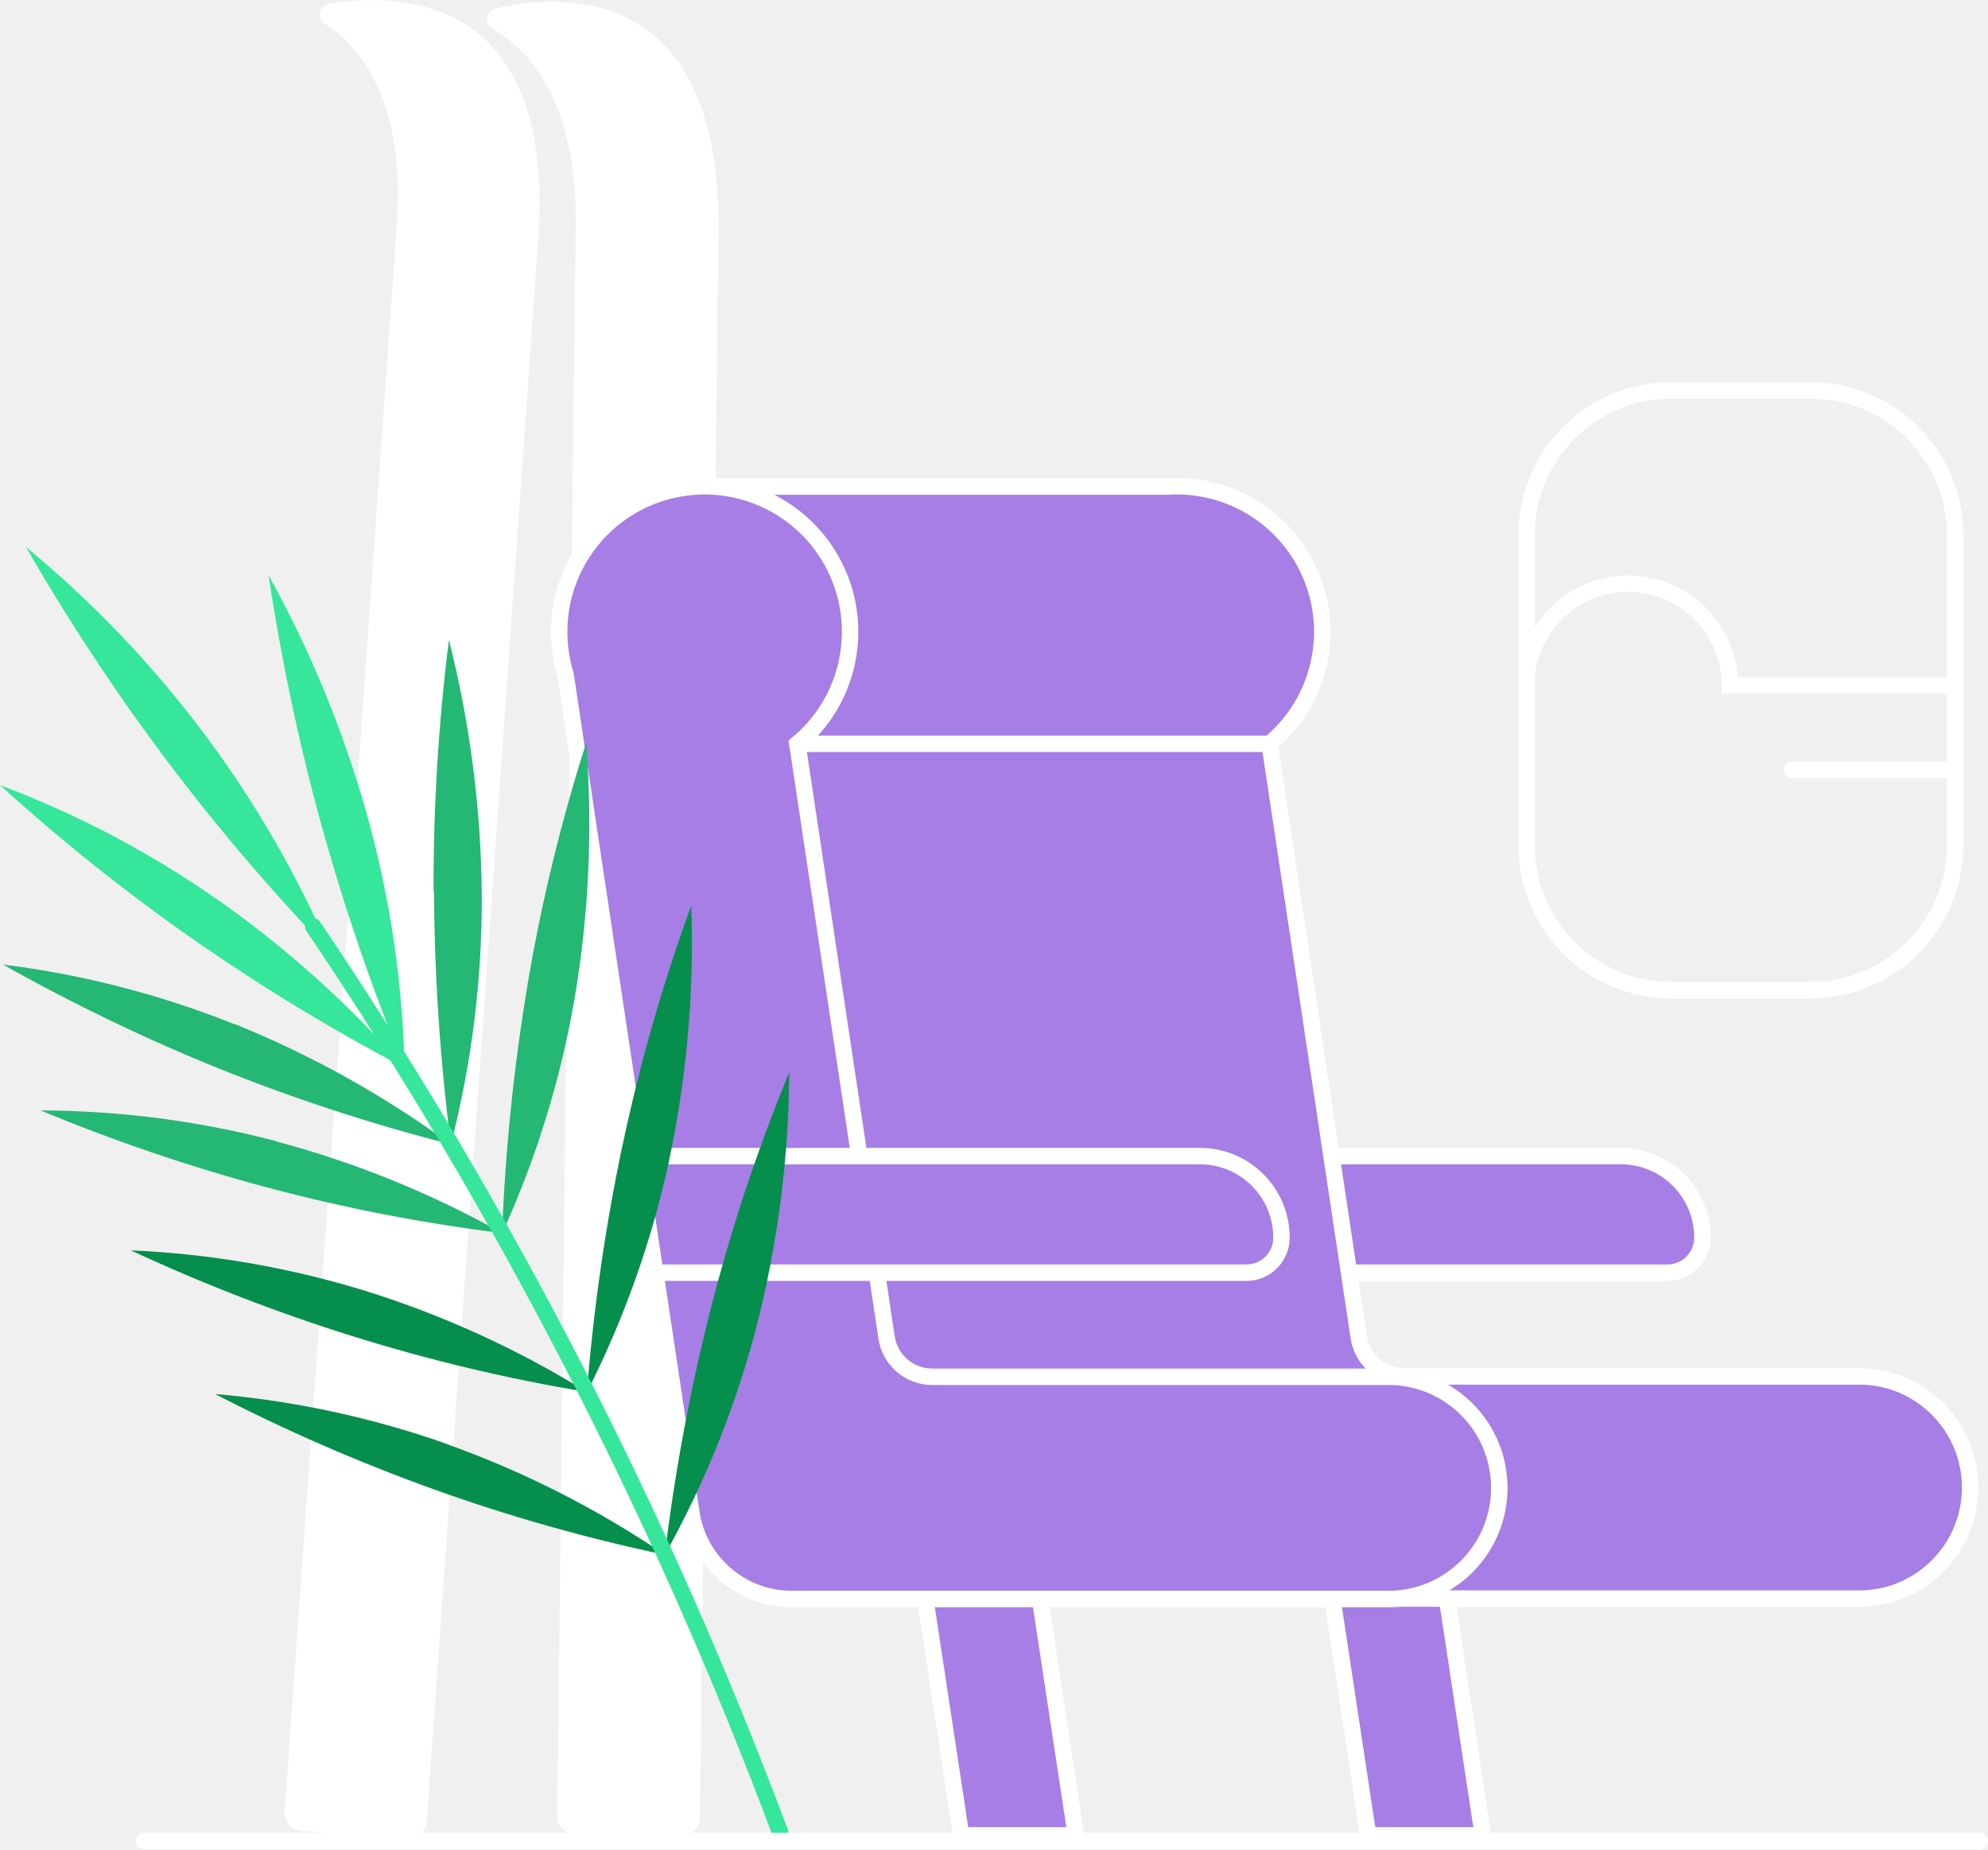
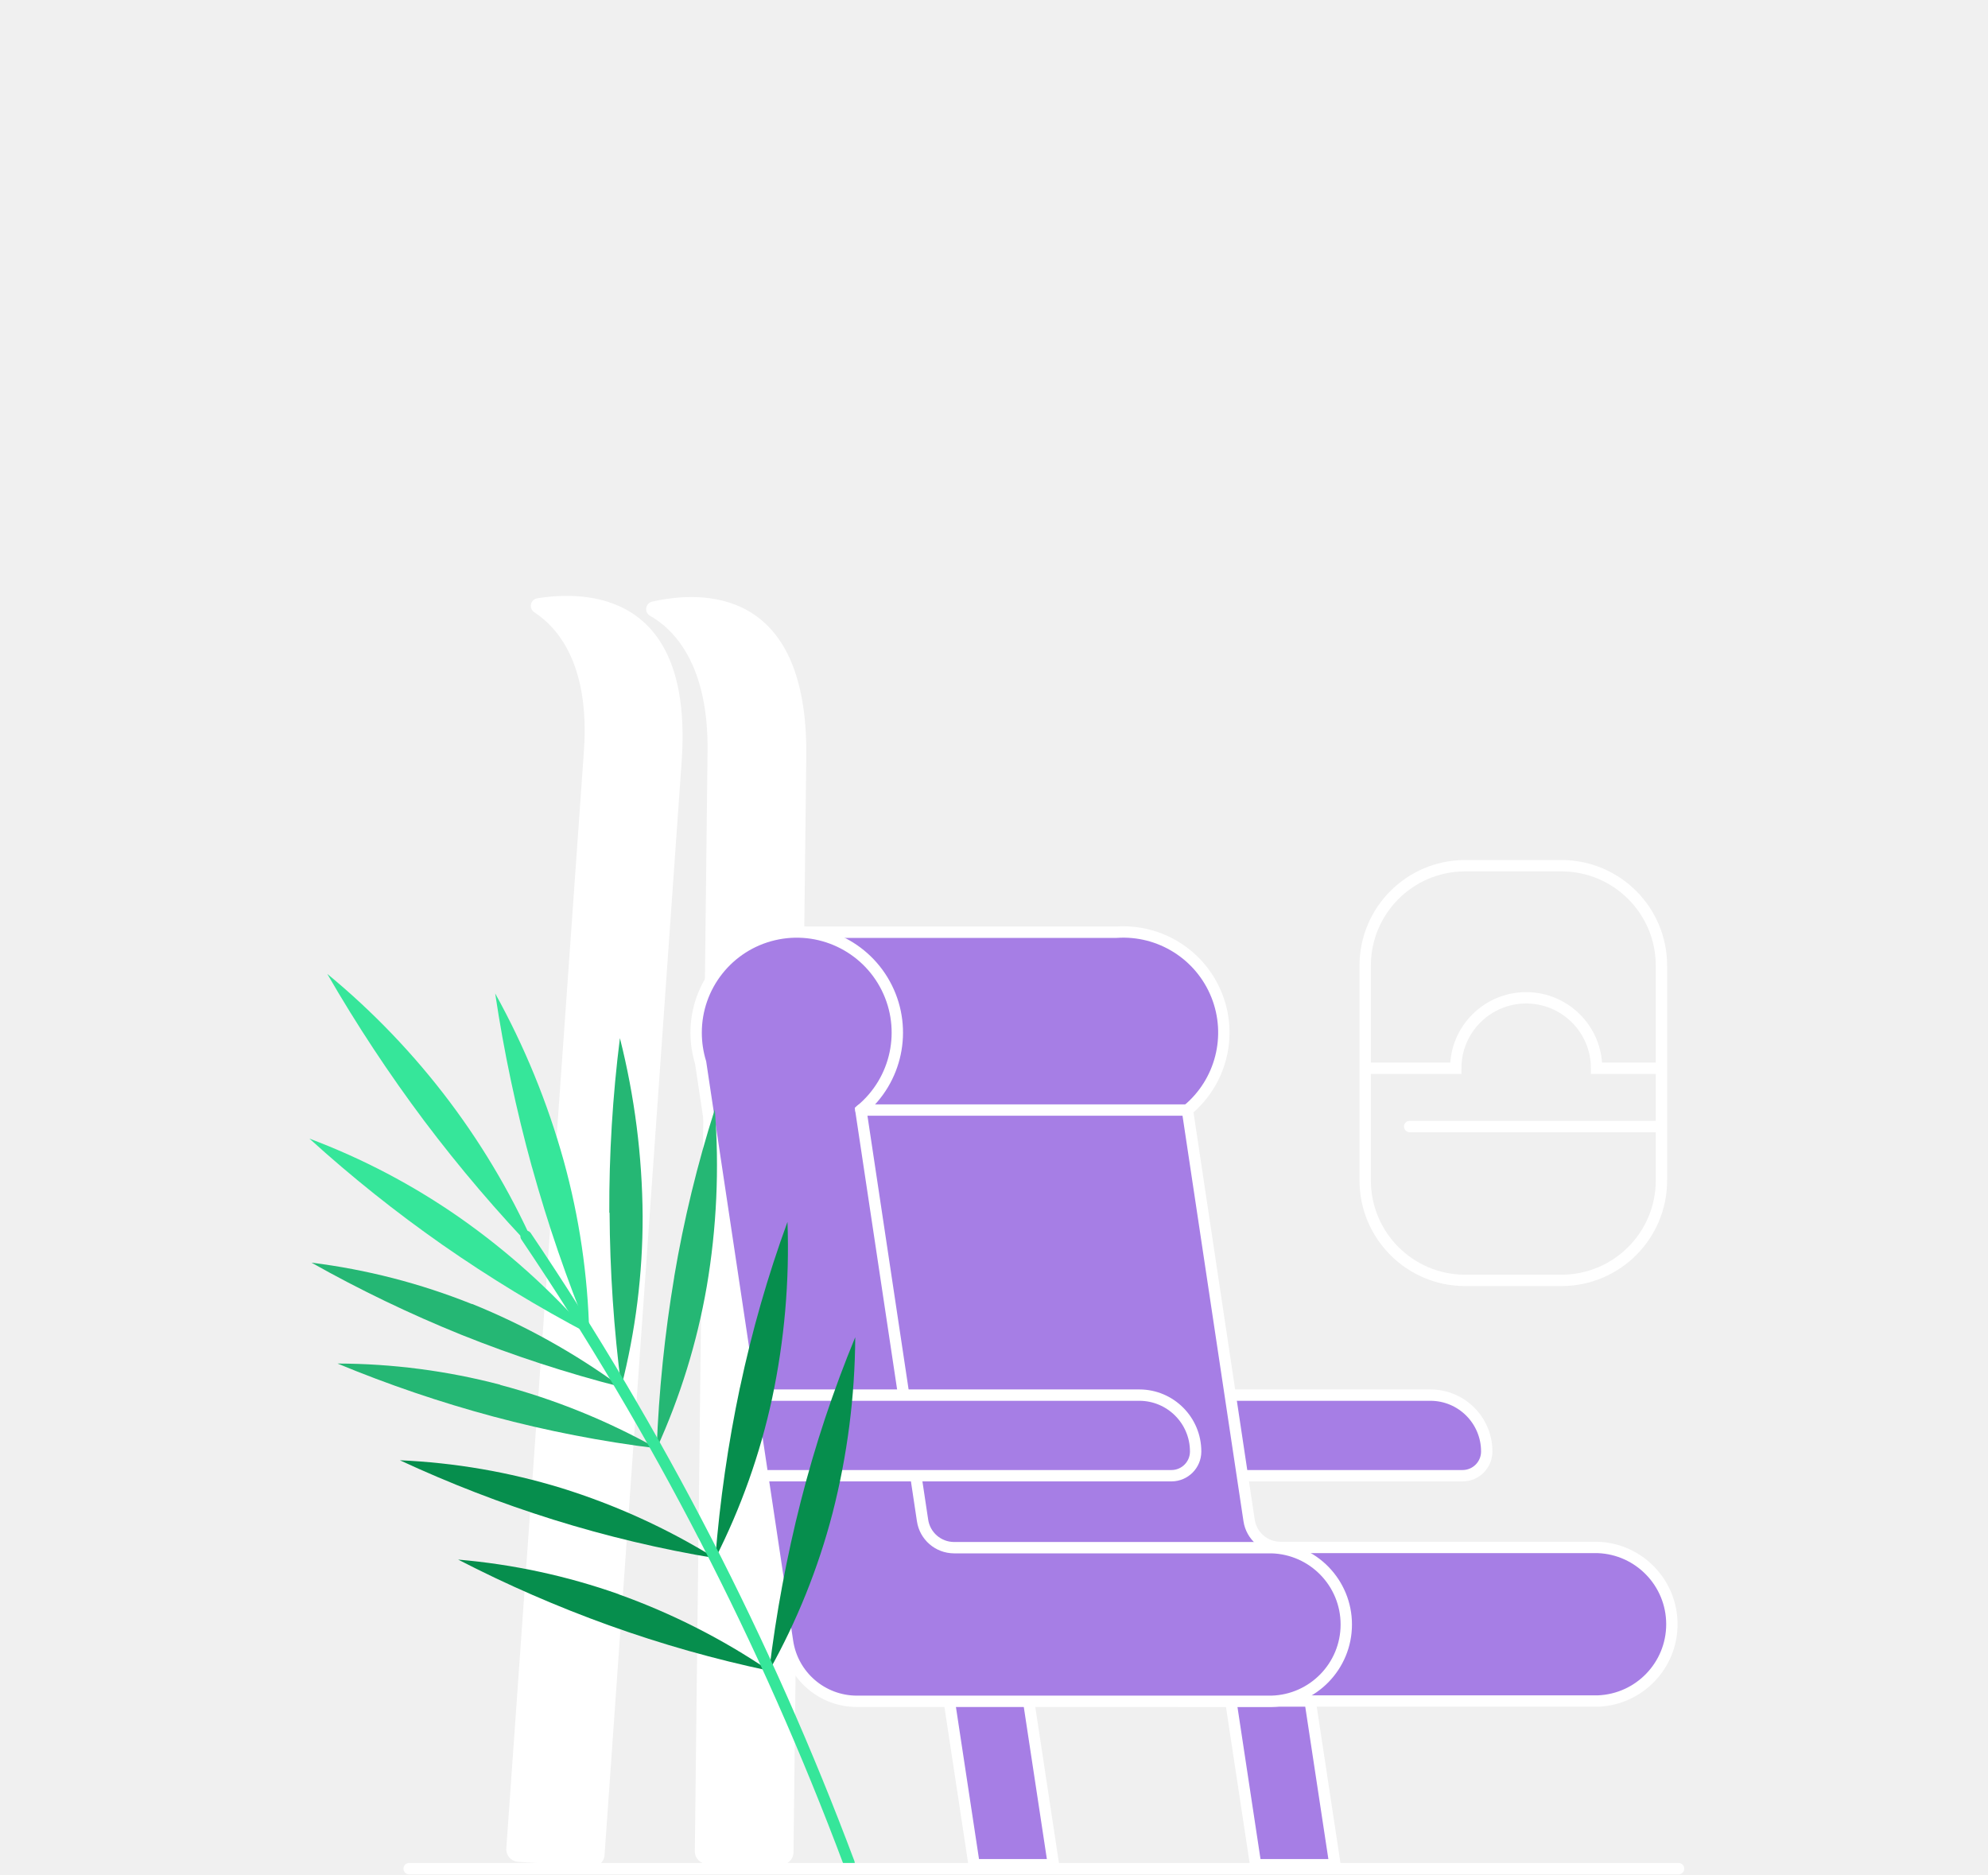
- <svg xmlns="http://www.w3.org/2000/svg" viewBox="0 0 242.04 225.1">
-   <path d="M91.14,327.79a2.2,2.2,0,0,1-2-2.36l13.66-193.17c1.1-15.49-4.8-21.92-8.75-24.47a1.35,1.35,0,0,1,.53-2.45C103,104,122.18,104,120,134.19L106.43,326.67a2.2,2.2,0,0,1-2.35,2Z" transform="translate(-54.48 -104.9)" fill="#fff" />
-   <path d="M124.5,328.17a2.2,2.2,0,0,1-2.17-2.23l2.24-193.63c0.19-15.53-6.07-21.61-10.16-23.91a1.35,1.35,0,0,1,.39-2.47c8.36-1.9,27.49-3,27.15,27.28l-2.25,192.93a2.2,2.2,0,0,1-2.22,2.18Z" transform="translate(-54.48 -104.9)" fill="#fff" />
-   <path d="M275,225.43H257.87a17.6,17.6,0,0,1-17.52-17.58V170a17.6,17.6,0,0,1,17.52-17.58H275A17.6,17.6,0,0,1,292.51,170v37.83A17.61,17.61,0,0,1,275,225.43Z" transform="translate(-54.48 -104.9)" fill="none" stroke="#fff" stroke-width="2" />
-   <path d="M257.5,259.82H196.76V245.63h55.09a9.92,9.92,0,0,1,9.9,9.93,4.26,4.26,0,0,1-4.25,4.25" transform="translate(-54.48 -104.9)" fill="#a67ee5" />
-   <path d="M257.5,259.82H196.76V245.63h55.09a9.92,9.92,0,0,1,9.9,9.93A4.26,4.26,0,0,1,257.5,259.82Z" transform="translate(-54.48 -104.9)" fill="none" stroke="#fff" stroke-miterlimit="10" stroke-width="2" />
-   <polygon points="130.99 223.41 117.02 223.41 110.71 181.82 124.68 181.82 130.99 223.41" fill="#a67ee5" />
-   <polygon points="130.99 223.41 117.02 223.41 110.71 181.82 124.68 181.82 130.99 223.41" fill="none" stroke="#fff" stroke-miterlimit="10" stroke-width="2" />
-   <polygon points="180.54 223.41 166.58 223.41 160.28 181.82 174.24 181.82 180.54 223.41" fill="#a67ee5" />
-   <polygon points="180.54 223.41 166.58 223.41 160.28 181.82 174.24 181.82 180.54 223.41" fill="none" stroke="#fff" stroke-miterlimit="10" stroke-width="2" />
-   <path d="M281.33,272.45H225.44a5.59,5.59,0,0,1-5.53-4.77l-10.86-72.24a17.71,17.71,0,0,0-12.49-31.31H141.48L141.16,267l15.77,23.35,47.19,8.39a12.3,12.3,0,0,0,4.22.75h73a13.53,13.53,0,0,0,0-27.06" transform="translate(-54.48 -104.9)" fill="#a67ee5" />
-   <path d="M281.33,272.45H225.44a5.59,5.59,0,0,1-5.53-4.77l-10.86-72.24a17.71,17.71,0,0,0-12.49-31.31H141.48L141.16,267l15.77,23.35,47.19,8.39a12.3,12.3,0,0,0,4.22.75h73A13.53,13.53,0,0,0,281.33,272.45Z" transform="translate(-54.48 -104.9)" fill="none" stroke="#fff" stroke-miterlimit="10" stroke-width="2" />
-   <path d="M162.42,267.69l-10.86-72.24a17.71,17.71,0,1,0-29-13.61,18,18,0,0,0,.79,5.25L138.65,289a12.36,12.36,0,0,0,12.21,10.54h73a13.53,13.53,0,0,0,0-27.05H167.95a5.62,5.62,0,0,1-5.53-4.78" transform="translate(-54.48 -104.9)" fill="#a67ee5" />
-   <path d="M162.42,267.69l-10.86-72.24a17.71,17.71,0,1,0-29-13.61,18,18,0,0,0,.79,5.25L138.65,289a12.36,12.36,0,0,0,12.21,10.54h73a13.53,13.53,0,0,0,0-27.05H167.95A5.62,5.62,0,0,1,162.42,267.69Z" transform="translate(-54.48 -104.9)" fill="none" stroke="#fff" stroke-miterlimit="10" stroke-width="2" />
-   <path d="M206.26,259.82h-72l-2.13-14.19H200.6a9.92,9.92,0,0,1,9.9,9.93,4.26,4.26,0,0,1-4.25,4.25" transform="translate(-54.48 -104.9)" fill="#a67ee5" />
-   <path d="M206.26,259.82h-72l-2.13-14.19H200.6a9.92,9.92,0,0,1,9.9,9.93A4.26,4.26,0,0,1,206.26,259.82Z" transform="translate(-54.48 -104.9)" fill="none" stroke="#fff" stroke-miterlimit="10" stroke-width="2" />
-   <line x1="97.08" y1="90.54" x2="154.57" y2="90.54" fill="none" stroke="#fff" stroke-linecap="round" stroke-miterlimit="10" stroke-width="2" />
-   <path d="M79.18,194A131,131,0,0,1,94.77,220.9a255,255,0,0,1-20.08-23.55,259,259,0,0,1-17.07-25.88A131.72,131.72,0,0,1,79.18,194" transform="translate(-54.48 -104.9)" fill="#36e69a" />
-   <path d="M80.94,214.39a127.19,127.19,0,0,1,22.8,20.49A242.09,242.09,0,0,1,77.9,219.17a235.86,235.86,0,0,1-23.42-18.7,119.82,119.82,0,0,1,26.46,13.92" transform="translate(-54.48 -104.9)" fill="#36e69a" />
-   <path d="M93.66,205.48a258.38,258.38,0,0,0,10.08,29.39,125.63,125.63,0,0,0-4.5-30.52,135.9,135.9,0,0,0-12.06-29.44,260.33,260.33,0,0,0,6.47,30.57" transform="translate(-54.48 -104.9)" fill="#36e69a" />
-   <path d="M107.32,213.52a250.14,250.14,0,0,0,2.06,30.67,119.93,119.93,0,0,0,3.76-30.05,131.24,131.24,0,0,0-4-31.36,238.1,238.1,0,0,0-1.87,30.74" transform="translate(-54.48 -104.9)" fill="#25b774" />
-   <path d="M83.08,229.56a121.93,121.93,0,0,1,26.29,14.64A225.91,225.91,0,0,1,81.21,235a228.11,228.11,0,0,1-26.37-12.69,113.61,113.61,0,0,1,28.25,7.29" transform="translate(-54.48 -104.9)" fill="#25b774" />
-   <path d="M88.06,243.83A118.11,118.11,0,0,1,115.62,255a211,211,0,0,1-28.78-5.6,220.87,220.87,0,0,1-27.42-9.33,114,114,0,0,1,28.65,3.73" transform="translate(-54.48 -104.9)" fill="#25b774" />
-   <path d="M118.71,224.79a238,238,0,0,0-3.1,30.25,117.11,117.11,0,0,0,8.82-28.54,127.44,127.44,0,0,0,1.42-31.19,213.92,213.92,0,0,0-7.15,29.48" transform="translate(-54.48 -104.9)" fill="#25b774" />
-   <path d="M98.86,262a118.24,118.24,0,0,1,27.07,12.34,212.3,212.3,0,0,1-28.53-6.79,220.78,220.78,0,0,1-27-10.45A114.06,114.06,0,0,1,98.86,262" transform="translate(-54.48 -104.9)" fill="#068e4d" />
-   <path d="M130.27,244.29a236.56,236.56,0,0,0-4.34,30.1,116.94,116.94,0,0,0,10-28.16,127.42,127.42,0,0,0,2.71-31.1,214.43,214.43,0,0,0-8.36,29.16" transform="translate(-54.48 -104.9)" fill="#068e4d" />
-   <path d="M108.9,280.69a118.21,118.21,0,0,1,26.54,13.47,213.62,213.62,0,0,1-28.23-8,221.65,221.65,0,0,1-26.55-11.57,113.82,113.82,0,0,1,28.24,6.08" transform="translate(-54.48 -104.9)" fill="#068e4d" />
-   <path d="M141,264.26a236.09,236.09,0,0,0-5.58,29.9,117.46,117.46,0,0,0,11.15-27.73,127.2,127.2,0,0,0,4-31A214.24,214.24,0,0,0,141,264.26" transform="translate(-54.48 -104.9)" fill="#068e4d" />
-   <path d="M92.62,217.67A529.26,529.26,0,0,1,149.48,328" transform="translate(-54.48 -104.9)" fill="none" stroke="#36e69a" stroke-linecap="round" stroke-linejoin="round" stroke-width="2" />
-   <line x1="17.55" y1="224.1" x2="241.04" y2="224.1" fill="none" stroke="#fff" stroke-linecap="round" stroke-miterlimit="10" stroke-width="2" />
+ <svg xmlns="http://www.w3.org/2000/svg" viewBox="0 0 350 330">
  <defs>
-     <clipPath id="window" transform="translate(0 -70)">
-       <path d="M275,225.43H257.87a17.6,17.6,0,0,1-17.52-17.58V170a17.6,17.6,0,0,1,17.52-17.58H275A17.6,17.6,0,0,1,292.51,170v37.83A17.61,17.61,0,0,1,275,225.43Z" transform="translate(-54.48 -104.9)" />
+     <clipPath id="window">
+       <path d="M275,225.43H257.87a17.6,17.6,0,0,1-17.52-17.58V170a17.6,17.6,0,0,1,17.52-17.58H275A17.6,17.6,0,0,1,292.51,170v37.83A17.61,17.61,0,0,1,275,225.43Z" />
    </clipPath>
  </defs>
-   <g transform="translate(0 70)" clip-path="url(#window)">
-     <line x1="28.18" y1="38.34" x2="91.09" y2="38.34" fill="none" stroke="#fff" stroke-linecap="round" stroke-miterlimit="10" stroke-width="2" />
-     <path d="M41.77,97.54H77.06a12.4,12.4,0,1,1,24.8,0h17.93" transform="translate(-40.77 -69.46)" fill="none" stroke="#fff" stroke-linecap="round" stroke-miterlimit="10" stroke-width="2" />
-     <line x1="218.19" y1="23.72" x2="257.97" y2="23.72" fill="none" stroke="#fff" stroke-linecap="round" stroke-miterlimit="10" stroke-width="2" />
-     <path d="M278.75,82.91H251.39a12.4,12.4,0,1,0-24.8,0H208.65" transform="translate(-40.77 -69.46)" fill="none" stroke="#fff" stroke-linecap="round" stroke-miterlimit="10" stroke-width="2" />
-     <line x1="246.24" y1="13.45" x2="268.43" y2="13.45" fill="none" stroke="#fff" stroke-linecap="round" stroke-miterlimit="10" stroke-width="2" />
+   <g>
+     <path d="M91.14,327.79a2.2,2.2,0,0,1-2-2.36l13.66-193.17c1.1-15.49-4.8-21.92-8.75-24.47a1.35,1.35,0,0,1,.53-2.45C103,104,122.18,104,120,134.19L106.43,326.67a2.2,2.2,0,0,1-2.35,2Z" fill="#fff" />
+     <path d="M124.5,328.17a2.2,2.2,0,0,1-2.17-2.23l2.24-193.63c0.19-15.53-6.07-21.61-10.16-23.91a1.35,1.35,0,0,1,.39-2.47c8.36-1.9,27.49-3,27.15,27.28l-2.25,192.93a2.2,2.2,0,0,1-2.22,2.18Z" fill="#fff" />
+   </g>
+   <g>
+     <path d="M275,225.43H257.87a17.6,17.6,0,0,1-17.52-17.58V170a17.6,17.6,0,0,1,17.52-17.58H275A17.6,17.6,0,0,1,292.51,170v37.83A17.61,17.61,0,0,1,275,225.43Z" fill="none" stroke="#fff" stroke-width="2" />
+   </g>
+   <g clip-path="url(#window)">
+     <g transform="translate(220 160)">
+       <line x1="28.18" y1="38.34" x2="91.09" y2="38.34" fill="none" stroke="#fff" stroke-linecap="round" stroke-miterlimit="10" stroke-width="2" />
+       <path d="M41.77,97.54H77.06a12.4,12.4,0,1,1,24.8,0h17.93" transform="translate(-40.77 -69.46)" fill="none" stroke="#fff" stroke-linecap="round" stroke-miterlimit="10" stroke-width="2" />
+       <line x1="218.19" y1="23.72" x2="257.97" y2="23.72" fill="none" stroke="#fff" stroke-linecap="round" stroke-miterlimit="10" stroke-width="2" />
+       <path d="M278.75,82.91H251.39a12.4,12.4,0,1,0-24.8,0H208.65" transform="translate(-40.77 -69.46)" fill="none" stroke="#fff" stroke-linecap="round" stroke-miterlimit="10" stroke-width="2" />
+       <line x1="246.24" y1="13.45" x2="268.43" y2="13.45" fill="none" stroke="#fff" stroke-linecap="round" stroke-miterlimit="10" stroke-width="2" />
+     </g>
+   </g>
+   <g>
+     <path d="M257.5,259.82H196.76V245.63h55.09a9.92,9.92,0,0,1,9.9,9.93,4.26,4.26,0,0,1-4.25,4.25" fill="#a67ee5" />
+     <path d="M257.5,259.82H196.76V245.63h55.09a9.92,9.92,0,0,1,9.9,9.93A4.26,4.26,0,0,1,257.5,259.82Z" fill="none" stroke="#fff" stroke-miterlimit="10" stroke-width="2" />
+     <polygon points="185.47 328.31 171.5 328.31 165.19 286.72 179.16 286.72 185.47 328.31" fill="#a67ee5" />
+     <polygon points="185.47 328.31 171.5 328.31 165.19 286.72 179.16 286.72 185.47 328.31" fill="none" stroke="#fff" stroke-miterlimit="10" stroke-width="2" />
+     <polygon points="235.03 328.31 221.06 328.31 214.76 286.72 228.72 286.72 235.03 328.31" fill="#a67ee5" />
+     <polygon points="235.03 328.31 221.06 328.31 214.76 286.72 228.72 286.72 235.03 328.31" fill="none" stroke="#fff" stroke-miterlimit="10" stroke-width="2" />
+     <path d="M281.33,272.45H225.44a5.59,5.59,0,0,1-5.53-4.77l-10.86-72.24a17.71,17.71,0,0,0-12.49-31.31H141.48L141.16,267l15.77,23.35,47.19,8.39a12.3,12.3,0,0,0,4.22.75h73a13.53,13.53,0,0,0,0-27.06" fill="#a67ee5" />
+     <path d="M281.33,272.45H225.44a5.59,5.59,0,0,1-5.53-4.77l-10.86-72.24a17.71,17.71,0,0,0-12.49-31.31H141.48L141.16,267l15.77,23.35,47.19,8.39a12.3,12.3,0,0,0,4.22.75h73A13.53,13.53,0,0,0,281.33,272.45Z" fill="none" stroke="#fff" stroke-miterlimit="10" stroke-width="2" />
+     <path d="M162.42,267.69l-10.86-72.24a17.71,17.71,0,1,0-29-13.61,18,18,0,0,0,.79,5.25L138.65,289a12.36,12.36,0,0,0,12.21,10.54h73a13.53,13.53,0,0,0,0-27.05H167.95a5.62,5.62,0,0,1-5.53-4.78" fill="#a67ee5" />
+     <path d="M162.42,267.69l-10.86-72.24a17.71,17.71,0,1,0-29-13.61,18,18,0,0,0,.79,5.25L138.65,289a12.36,12.36,0,0,0,12.21,10.54h73a13.53,13.53,0,0,0,0-27.05H167.95A5.62,5.62,0,0,1,162.42,267.69Z" fill="none" stroke="#fff" stroke-miterlimit="10" stroke-width="2" />
+     <path d="M206.26,259.82h-72l-2.13-14.19H200.6a9.92,9.92,0,0,1,9.9,9.93,4.26,4.26,0,0,1-4.25,4.25" fill="#a67ee5" />
+     <path d="M206.26,259.82h-72l-2.13-14.19H200.6a9.92,9.92,0,0,1,9.9,9.93A4.26,4.26,0,0,1,206.26,259.82Z" fill="none" stroke="#fff" stroke-miterlimit="10" stroke-width="2" />
+     <line x1="151.57" y1="195.44" x2="209.05" y2="195.44" fill="none" stroke="#fff" stroke-linecap="round" stroke-miterlimit="10" stroke-width="2" />
+   </g>
+   <g>
+     <path d="M79.18,194A131,131,0,0,1,94.77,220.9a255,255,0,0,1-20.08-23.55,259,259,0,0,1-17.07-25.88A131.72,131.72,0,0,1,79.18,194" fill="#36e69a" />
+     <path d="M80.94,214.39a127.19,127.19,0,0,1,22.8,20.49A242.09,242.09,0,0,1,77.9,219.17a235.86,235.86,0,0,1-23.42-18.7,119.82,119.82,0,0,1,26.46,13.92" fill="#36e69a" />
+     <path d="M93.66,205.48a258.38,258.38,0,0,0,10.08,29.39,125.63,125.63,0,0,0-4.5-30.52,135.9,135.9,0,0,0-12.06-29.44,260.33,260.33,0,0,0,6.47,30.57" fill="#36e69a" />
+     <path d="M107.32,213.52a250.14,250.14,0,0,0,2.06,30.67,119.93,119.93,0,0,0,3.76-30.05,131.24,131.24,0,0,0-4-31.36,238.1,238.1,0,0,0-1.87,30.74" fill="#25b774" />
+     <path d="M83.08,229.56a121.93,121.93,0,0,1,26.29,14.64A225.91,225.91,0,0,1,81.21,235a228.11,228.11,0,0,1-26.37-12.69,113.61,113.61,0,0,1,28.25,7.29" fill="#25b774" />
+     <path d="M88.06,243.83A118.11,118.11,0,0,1,115.62,255a211,211,0,0,1-28.78-5.6,220.87,220.87,0,0,1-27.42-9.33,114,114,0,0,1,28.65,3.73" fill="#25b774" />
+     <path d="M118.71,224.79a238,238,0,0,0-3.1,30.25,117.11,117.11,0,0,0,8.82-28.54,127.44,127.44,0,0,0,1.42-31.19,213.92,213.92,0,0,0-7.15,29.48" fill="#25b774" />
+     <path d="M98.86,262a118.24,118.24,0,0,1,27.07,12.34,212.3,212.3,0,0,1-28.53-6.79,220.78,220.78,0,0,1-27-10.45A114.06,114.06,0,0,1,98.86,262" fill="#068e4d" />
+     <path d="M130.27,244.29a236.56,236.56,0,0,0-4.34,30.1,116.94,116.94,0,0,0,10-28.16,127.42,127.42,0,0,0,2.71-31.1,214.43,214.43,0,0,0-8.36,29.16" fill="#068e4d" />
+     <path d="M108.9,280.69a118.21,118.21,0,0,1,26.54,13.47,213.62,213.62,0,0,1-28.23-8,221.65,221.65,0,0,1-26.55-11.57,113.82,113.82,0,0,1,28.24,6.08" fill="#068e4d" />
+     <path d="M141,264.26a236.09,236.09,0,0,0-5.58,29.9,117.46,117.46,0,0,0,11.15-27.73,127.2,127.2,0,0,0,4-31A214.24,214.24,0,0,0,141,264.26" fill="#068e4d" />
+     <path d="M92.62,217.67A529.26,529.26,0,0,1,149.48,328" fill="none" stroke="#36e69a" stroke-linecap="round" stroke-linejoin="round" stroke-width="2" />
+   </g>
+   <g>
+     <line x1="72.03" y1="329" x2="295.52" y2="329" fill="none" stroke="#fff" stroke-linecap="round" stroke-miterlimit="10" stroke-width="2" />
  </g>
</svg>
